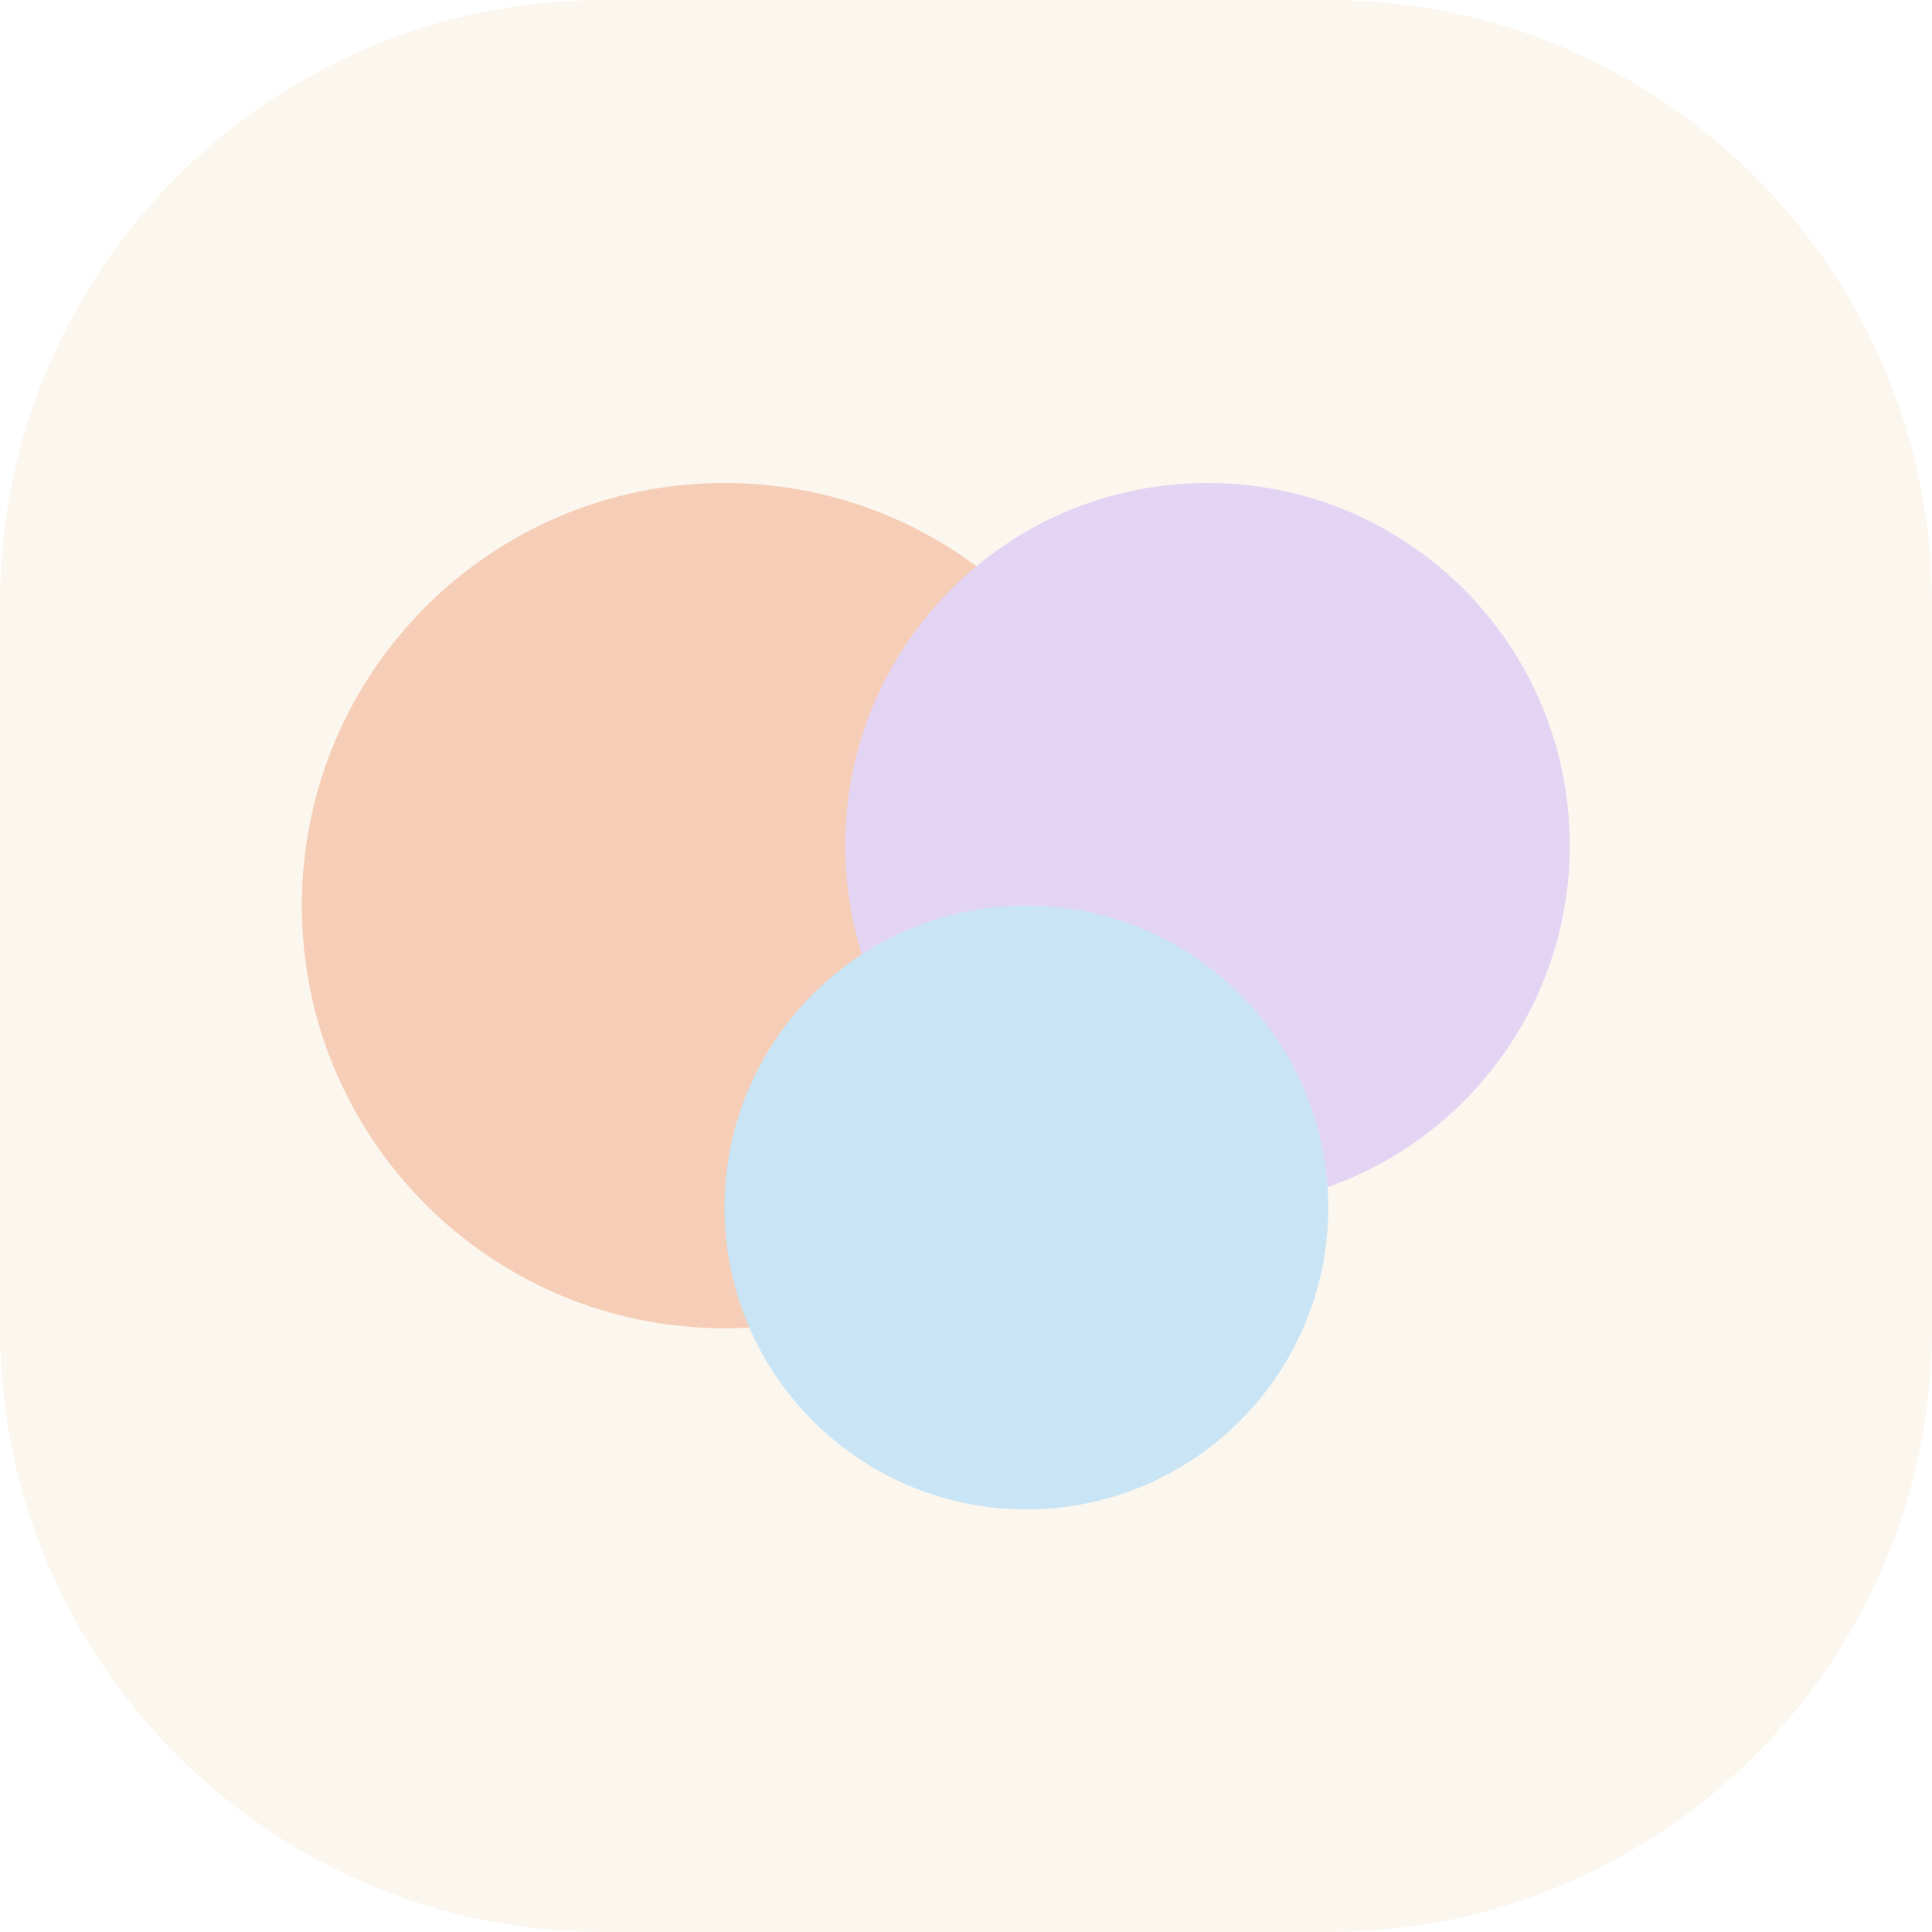
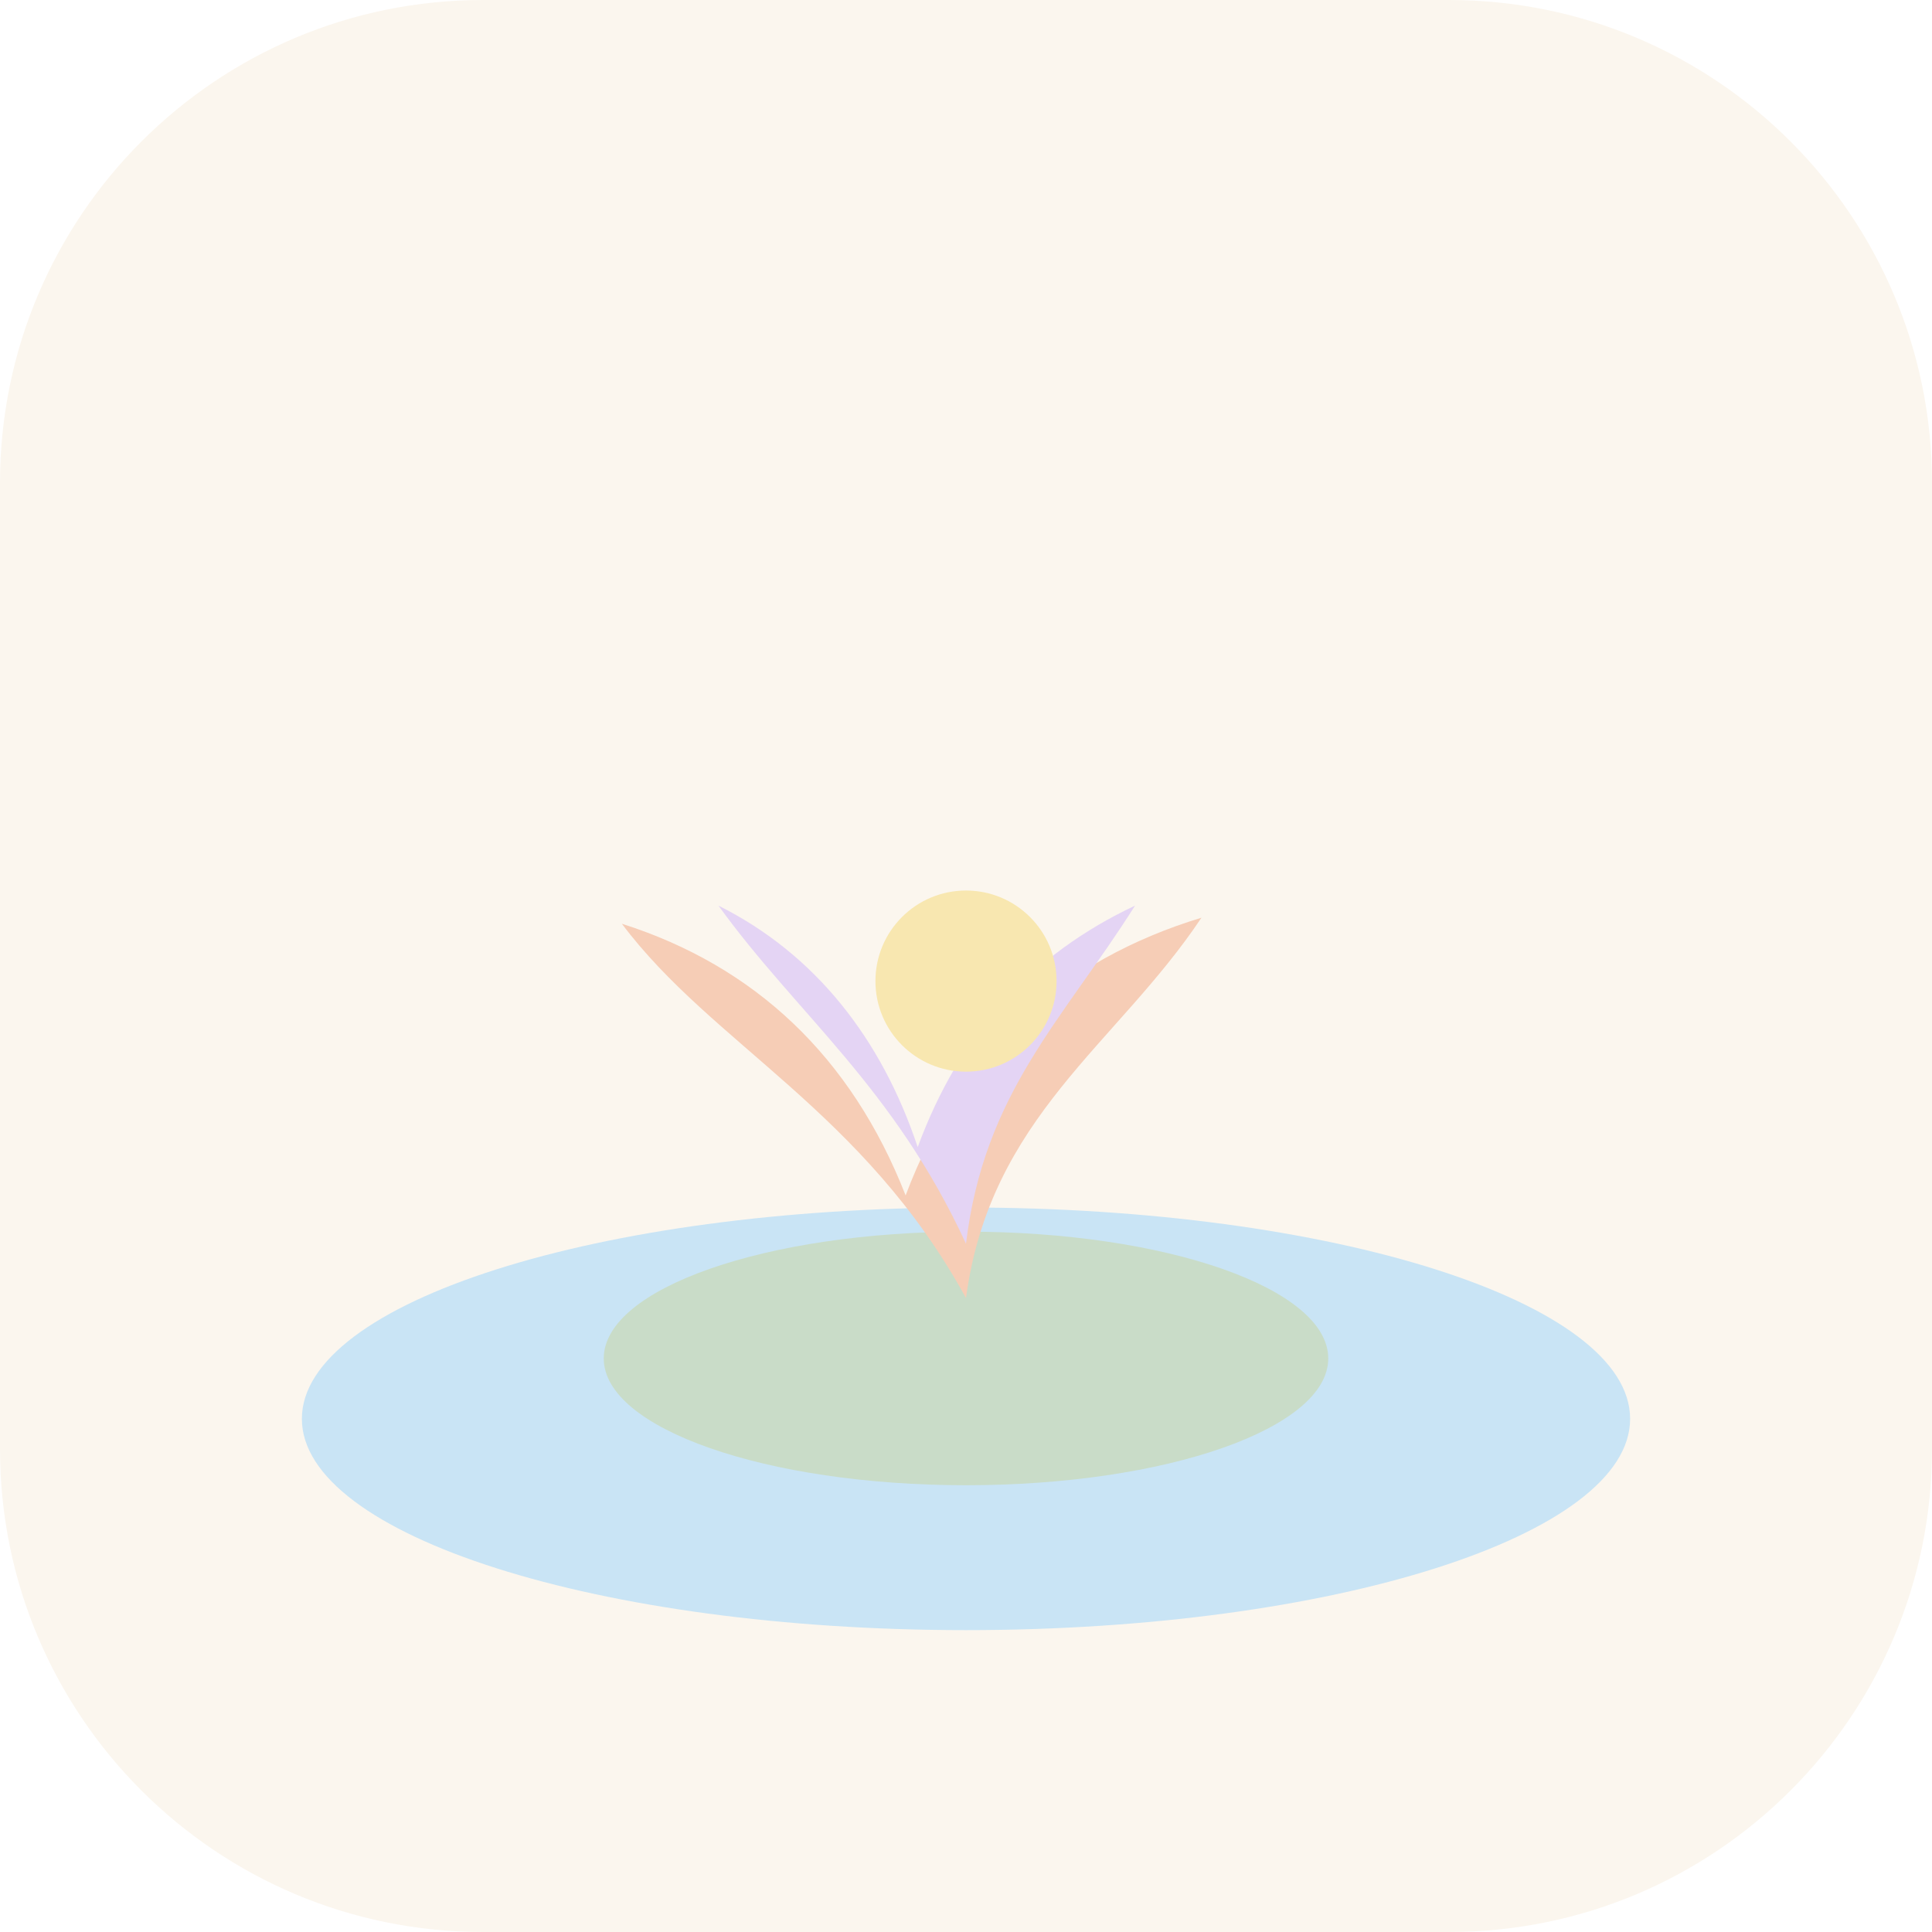
<svg xmlns="http://www.w3.org/2000/svg" viewBox="0 0 64 64">
-   <rect width="64" height="64" rx="20" fill="#FBF6EE" />
-   <circle cx="24" cy="30" r="14" fill="#F6CDB6" />
-   <circle cx="40" cy="28" r="12" fill="#E4D4F4" />
-   <circle cx="34" cy="40" r="10" fill="#C9E4F5" />
+   <rect width="64" height="64" rx="16" fill="#FBF6EE" />
+   <ellipse cx="32" cy="47" rx="22" ry="7" fill="#C9E4F5" />
+   <ellipse cx="32" cy="45" rx="12" ry="4.2" fill="#C9DCC8" />
+   <path d="M32 43c-3.4-6.2-8.4-8.4-11.4-12.4 4.4 1.4 7.6 4.4 9.4 9 1.8-4.8 5.2-7.8 9.8-9.2-2.8 4.2-7 6.6-7.8 12.6z" fill="#F6CDB6" />
+   <path d="M32 41.2c-2.4-5.2-5.6-7.6-8.2-11.2 3.2 1.6 5.4 4.4 6.6 8 1.4-3.8 3.8-6.4 7.2-8-2.4 3.8-5 6.2-5.6 11.2z" fill="#E4D4F4" />
+   <circle cx="32" cy="32.5" r="3" fill="#F8E7B0" />
</svg>
